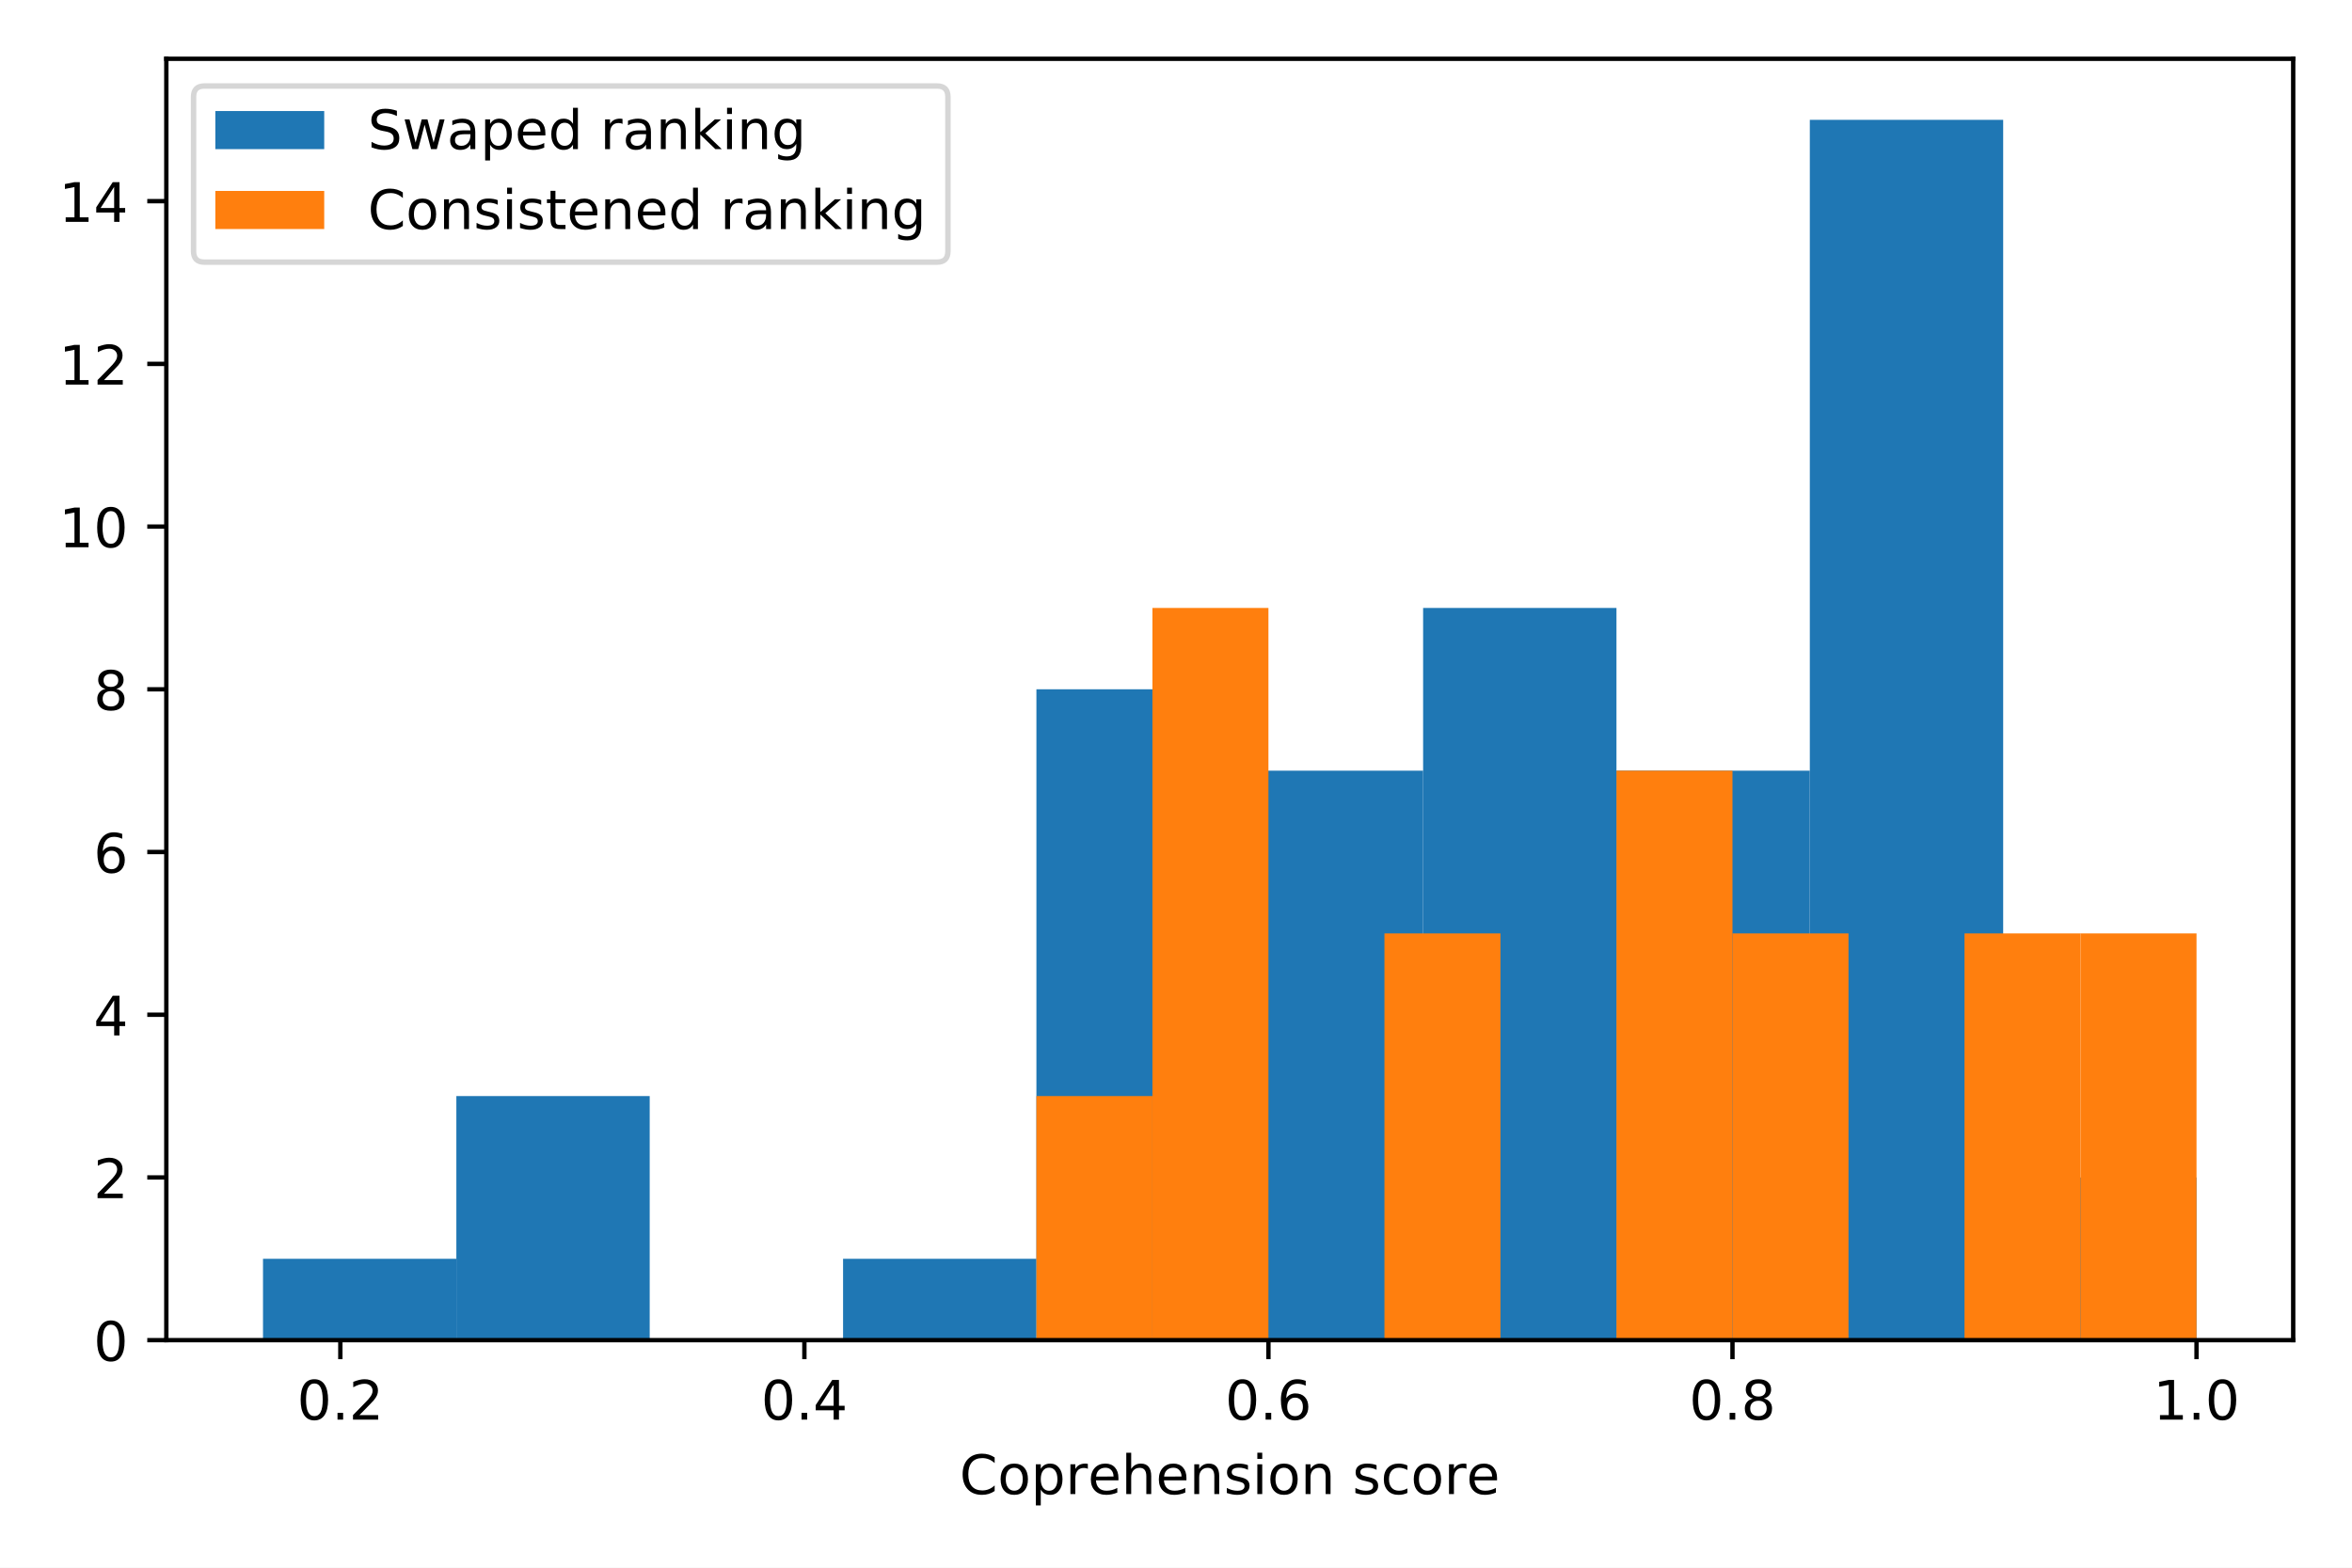
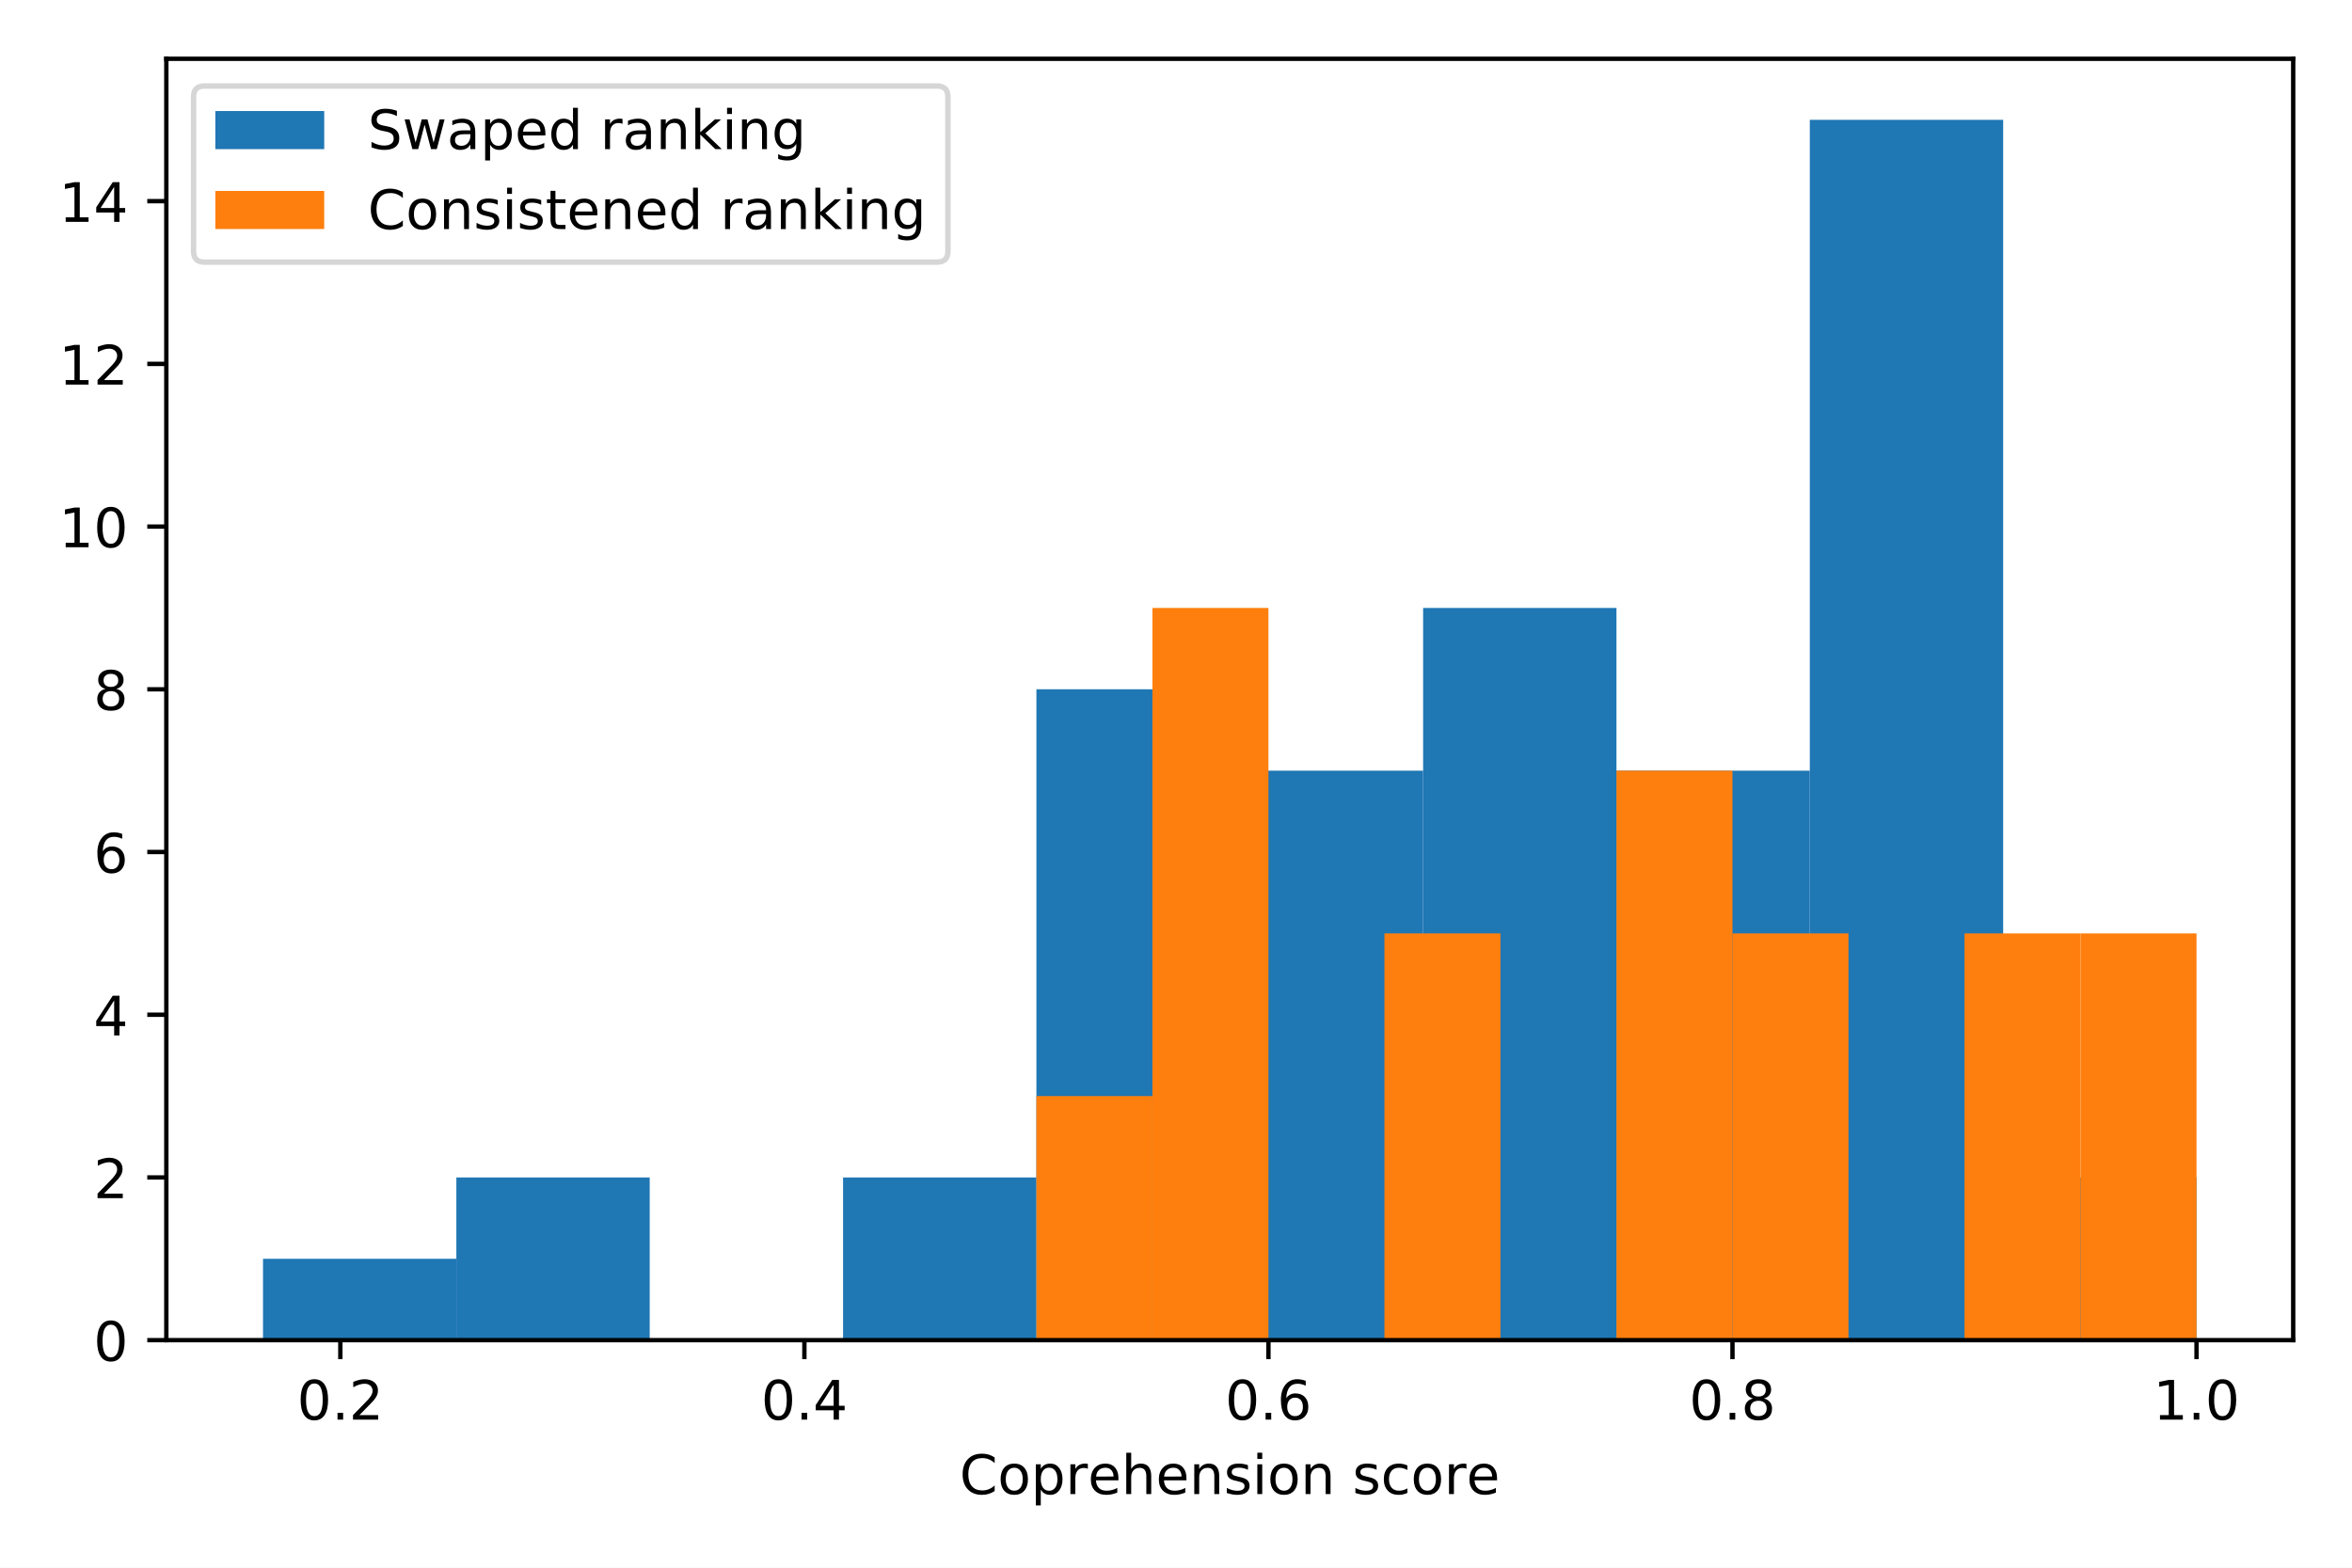
<svg xmlns="http://www.w3.org/2000/svg" xmlns:xlink="http://www.w3.org/1999/xlink" height="288pt" version="1.1" viewBox="0 0 432 288" width="432pt">
  <defs>
    <style type="text/css">
*{stroke-linecap:butt;stroke-linejoin:round;}
  </style>
  </defs>
  <g id="figure_1">
    <g id="patch_1">
      <path d="M 0 288  L 432 288  L 432 0  L 0 0  z " style="fill:#ffffff;" />
    </g>
    <g id="axes_1">
      <g id="patch_2">
        <path d="M 30.55 246.2  L 421.2 246.2  L 421.2 10.8  L 30.55 10.8  z " style="fill:#ffffff;" />
      </g>
      <g id="patch_3">
-         <path clip-path="url(#p19f928476d)" d="M 48.307 246.2  L 83.82 246.2  L 83.82 231.254  L 48.307 231.254  z " style="fill:#1f77b4;" />
+         <path clip-path="url(#p740f9ed206)" d="M 48.307 246.2  L 83.82 246.2  L 83.82 231.254  L 48.307 231.254  z " style="fill:#1f77b4;" />
      </g>
      <g id="patch_4">
-         <path clip-path="url(#p19f928476d)" d="M 83.82 246.2  L 119.334 246.2  L 119.334 201.362  L 83.82 201.362  z " style="fill:#1f77b4;" />
+         <path clip-path="url(#p740f9ed206)" d="M 83.82 246.2  L 119.334 246.2  L 119.334 216.308  L 83.82 216.308  z " style="fill:#1f77b4;" />
      </g>
      <g id="patch_5">
-         <path clip-path="url(#p19f928476d)" d="M 119.334 246.2  L 154.848 246.2  L 154.848 246.2  L 119.334 246.2  z " style="fill:#1f77b4;" />
+         <path clip-path="url(#p740f9ed206)" d="M 119.334 246.2  L 154.848 246.2  L 154.848 246.2  L 119.334 246.2  z " style="fill:#1f77b4;" />
      </g>
      <g id="patch_6">
-         <path clip-path="url(#p19f928476d)" d="M 154.848 246.2  L 190.361 246.2  L 190.361 231.254  L 154.848 231.254  z " style="fill:#1f77b4;" />
+         <path clip-path="url(#p740f9ed206)" d="M 154.848 246.2  L 190.361 246.2  L 190.361 216.308  L 154.848 216.308  z " style="fill:#1f77b4;" />
      </g>
      <g id="patch_7">
-         <path clip-path="url(#p19f928476d)" d="M 190.361 246.2  L 225.875 246.2  L 225.875 126.632  L 190.361 126.632  z " style="fill:#1f77b4;" />
+         <path clip-path="url(#p740f9ed206)" d="M 190.361 246.2  L 225.875 246.2  L 225.875 126.632  L 190.361 126.632  z " style="fill:#1f77b4;" />
      </g>
      <g id="patch_8">
-         <path clip-path="url(#p19f928476d)" d="M 225.875 246.2  L 261.389 246.2  L 261.389 141.578  L 225.875 141.578  z " style="fill:#1f77b4;" />
+         <path clip-path="url(#p740f9ed206)" d="M 225.875 246.2  L 261.389 246.2  L 261.389 141.578  L 225.875 141.578  z " style="fill:#1f77b4;" />
      </g>
      <g id="patch_9">
-         <path clip-path="url(#p19f928476d)" d="M 261.389 246.2  L 296.902 246.2  L 296.902 111.686  L 261.389 111.686  z " style="fill:#1f77b4;" />
+         <path clip-path="url(#p740f9ed206)" d="M 261.389 246.2  L 296.902 246.2  L 296.902 111.686  L 261.389 111.686  z " style="fill:#1f77b4;" />
      </g>
      <g id="patch_10">
-         <path clip-path="url(#p19f928476d)" d="M 296.902 246.2  L 332.416 246.2  L 332.416 141.578  L 296.902 141.578  z " style="fill:#1f77b4;" />
+         <path clip-path="url(#p740f9ed206)" d="M 296.902 246.2  L 332.416 246.2  L 332.416 141.578  L 296.902 141.578  z " style="fill:#1f77b4;" />
      </g>
      <g id="patch_11">
-         <path clip-path="url(#p19f928476d)" d="M 332.416 246.2  L 367.93 246.2  L 367.93 22.01  L 332.416 22.01  z " style="fill:#1f77b4;" />
+         <path clip-path="url(#p740f9ed206)" d="M 332.416 246.2  L 367.93 246.2  L 367.93 22.01  L 332.416 22.01  z " style="fill:#1f77b4;" />
      </g>
      <g id="patch_12">
-         <path clip-path="url(#p19f928476d)" d="M 367.93 246.2  L 403.443 246.2  L 403.443 216.308  L 367.93 216.308  z " style="fill:#1f77b4;" />
+         <path clip-path="url(#p740f9ed206)" d="M 367.93 246.2  L 403.443 246.2  L 403.443 216.308  L 367.93 216.308  z " style="fill:#1f77b4;" />
      </g>
      <g id="patch_13">
-         <path clip-path="url(#p19f928476d)" d="M 190.361 246.2  L 211.67 246.2  L 211.67 201.362  L 190.361 201.362  z " style="fill:#ff7f0e;" />
+         <path clip-path="url(#p740f9ed206)" d="M 190.361 246.2  L 211.67 246.2  L 211.67 201.362  L 190.361 201.362  z " style="fill:#ff7f0e;" />
      </g>
      <g id="patch_14">
-         <path clip-path="url(#p19f928476d)" d="M 211.67 246.2  L 232.978 246.2  L 232.978 111.686  L 211.67 111.686  z " style="fill:#ff7f0e;" />
+         <path clip-path="url(#p740f9ed206)" d="M 211.67 246.2  L 232.978 246.2  L 232.978 111.686  L 211.67 111.686  z " style="fill:#ff7f0e;" />
      </g>
      <g id="patch_15">
-         <path clip-path="url(#p19f928476d)" d="M 232.978 246.2  L 254.286 246.2  L 254.286 246.2  L 232.978 246.2  z " style="fill:#ff7f0e;" />
+         <path clip-path="url(#p740f9ed206)" d="M 232.978 246.2  L 254.286 246.2  L 254.286 246.2  L 232.978 246.2  z " style="fill:#ff7f0e;" />
      </g>
      <g id="patch_16">
-         <path clip-path="url(#p19f928476d)" d="M 254.286 246.2  L 275.594 246.2  L 275.594 171.47  L 254.286 171.47  z " style="fill:#ff7f0e;" />
+         <path clip-path="url(#p740f9ed206)" d="M 254.286 246.2  L 275.594 246.2  L 275.594 171.47  L 254.286 171.47  z " style="fill:#ff7f0e;" />
      </g>
      <g id="patch_17">
-         <path clip-path="url(#p19f928476d)" d="M 275.594 246.2  L 296.902 246.2  L 296.902 246.2  L 275.594 246.2  z " style="fill:#ff7f0e;" />
+         <path clip-path="url(#p740f9ed206)" d="M 275.594 246.2  L 296.902 246.2  L 296.902 246.2  L 275.594 246.2  z " style="fill:#ff7f0e;" />
      </g>
      <g id="patch_18">
-         <path clip-path="url(#p19f928476d)" d="M 296.902 246.2  L 318.21 246.2  L 318.21 141.578  L 296.902 141.578  z " style="fill:#ff7f0e;" />
+         <path clip-path="url(#p740f9ed206)" d="M 296.902 246.2  L 318.21 246.2  L 318.21 141.578  L 296.902 141.578  z " style="fill:#ff7f0e;" />
      </g>
      <g id="patch_19">
-         <path clip-path="url(#p19f928476d)" d="M 318.21 246.2  L 339.519 246.2  L 339.519 171.47  L 318.21 171.47  z " style="fill:#ff7f0e;" />
+         <path clip-path="url(#p740f9ed206)" d="M 318.21 246.2  L 339.519 246.2  L 339.519 171.47  L 318.21 171.47  z " style="fill:#ff7f0e;" />
      </g>
      <g id="patch_20">
-         <path clip-path="url(#p19f928476d)" d="M 339.519 246.2  L 360.827 246.2  L 360.827 246.2  L 339.519 246.2  z " style="fill:#ff7f0e;" />
+         <path clip-path="url(#p740f9ed206)" d="M 339.519 246.2  L 360.827 246.2  L 360.827 246.2  L 339.519 246.2  z " style="fill:#ff7f0e;" />
      </g>
      <g id="patch_21">
-         <path clip-path="url(#p19f928476d)" d="M 360.827 246.2  L 382.135 246.2  L 382.135 171.47  L 360.827 171.47  z " style="fill:#ff7f0e;" />
+         <path clip-path="url(#p740f9ed206)" d="M 360.827 246.2  L 382.135 246.2  L 382.135 171.47  L 360.827 171.47  z " style="fill:#ff7f0e;" />
      </g>
      <g id="patch_22">
-         <path clip-path="url(#p19f928476d)" d="M 382.135 246.2  L 403.443 246.2  L 403.443 171.47  L 382.135 171.47  z " style="fill:#ff7f0e;" />
+         <path clip-path="url(#p740f9ed206)" d="M 382.135 246.2  L 403.443 246.2  L 403.443 171.47  L 382.135 171.47  z " style="fill:#ff7f0e;" />
      </g>
      <g id="matplotlib.axis_1">
        <g id="xtick_1">
          <g id="line2d_1">
            <defs>
-               <path d="M 0 0  L 0 3.5  " id="m6a94ec21bc" style="stroke:#000000;stroke-width:0.8;" />
-             </defs>
-             <g>
-               <use style="stroke:#000000;stroke-width:0.8;" x="62.512" xlink:href="#m6a94ec21bc" y="246.2" />
+               <path d="M 0 0  L 0 3.5  " id="m4e3211c7eb" style="stroke:#000000;stroke-width:0.8;" />
+             </defs>
+             <g>
+               <use style="stroke:#000000;stroke-width:0.8;" x="62.512" xlink:href="#m4e3211c7eb" y="246.2" />
            </g>
          </g>
          <g id="text_1">
            <defs>
              <path d="M 31.781 66.406  Q 24.172 66.406 20.328 58.906  Q 16.5 51.422 16.5 36.375  Q 16.5 21.391 20.328 13.891  Q 24.172 6.391 31.781 6.391  Q 39.453 6.391 43.281 13.891  Q 47.125 21.391 47.125 36.375  Q 47.125 51.422 43.281 58.906  Q 39.453 66.406 31.781 66.406  z M 31.781 74.219  Q 44.047 74.219 50.516 64.516  Q 56.984 54.828 56.984 36.375  Q 56.984 17.969 50.516 8.266  Q 44.047 -1.422 31.781 -1.422  Q 19.531 -1.422 13.062 8.266  Q 6.594 17.969 6.594 36.375  Q 6.594 54.828 13.062 64.516  Q 19.531 74.219 31.781 74.219  z " id="DejaVuSans-48" />
              <path d="M 10.688 12.406  L 21 12.406  L 21 0  L 10.688 0  z " id="DejaVuSans-46" />
              <path d="M 19.188 8.297  L 53.609 8.297  L 53.609 0  L 7.328 0  L 7.328 8.297  Q 12.938 14.109 22.625 23.891  Q 32.328 33.688 34.812 36.531  Q 39.547 41.844 41.422 45.531  Q 43.312 49.219 43.312 52.781  Q 43.312 58.594 39.234 62.25  Q 35.156 65.922 28.609 65.922  Q 23.969 65.922 18.812 64.312  Q 13.672 62.703 7.812 59.422  L 7.812 69.391  Q 13.766 71.781 18.938 73  Q 24.125 74.219 28.422 74.219  Q 39.75 74.219 46.484 68.547  Q 53.219 62.891 53.219 53.422  Q 53.219 48.922 51.531 44.891  Q 49.859 40.875 45.406 35.406  Q 44.188 33.984 37.641 27.219  Q 31.109 20.453 19.188 8.297  z " id="DejaVuSans-50" />
            </defs>
            <g transform="translate(54.56071 260.7984)scale(0.1 -0.1)">
              <use xlink:href="#DejaVuSans-48" />
              <use x="63.623" xlink:href="#DejaVuSans-46" />
              <use x="95.41" xlink:href="#DejaVuSans-50" />
            </g>
          </g>
        </g>
        <g id="xtick_2">
          <g id="line2d_2">
            <g>
-               <use style="stroke:#000000;stroke-width:0.8;" x="147.745" xlink:href="#m6a94ec21bc" y="246.2" />
+               <use style="stroke:#000000;stroke-width:0.8;" x="147.745" xlink:href="#m4e3211c7eb" y="246.2" />
            </g>
          </g>
          <g id="text_2">
            <defs>
              <path d="M 37.797 64.312  L 12.891 25.391  L 37.797 25.391  z M 35.203 72.906  L 47.609 72.906  L 47.609 25.391  L 58.016 25.391  L 58.016 17.188  L 47.609 17.188  L 47.609 0  L 37.797 0  L 37.797 17.188  L 4.891 17.188  L 4.891 26.703  z " id="DejaVuSans-52" />
            </defs>
            <g transform="translate(139.7934 260.7984)scale(0.1 -0.1)">
              <use xlink:href="#DejaVuSans-48" />
              <use x="63.623" xlink:href="#DejaVuSans-46" />
              <use x="95.41" xlink:href="#DejaVuSans-52" />
            </g>
          </g>
        </g>
        <g id="xtick_3">
          <g id="line2d_3">
            <g>
-               <use style="stroke:#000000;stroke-width:0.8;" x="232.978" xlink:href="#m6a94ec21bc" y="246.2" />
+               <use style="stroke:#000000;stroke-width:0.8;" x="232.978" xlink:href="#m4e3211c7eb" y="246.2" />
            </g>
          </g>
          <g id="text_3">
            <defs>
              <path d="M 33.016 40.375  Q 26.375 40.375 22.484 35.828  Q 18.609 31.297 18.609 23.391  Q 18.609 15.531 22.484 10.953  Q 26.375 6.391 33.016 6.391  Q 39.656 6.391 43.531 10.953  Q 47.406 15.531 47.406 23.391  Q 47.406 31.297 43.531 35.828  Q 39.656 40.375 33.016 40.375  z M 52.594 71.297  L 52.594 62.312  Q 48.875 64.062 45.094 64.984  Q 41.312 65.922 37.594 65.922  Q 27.828 65.922 22.672 59.328  Q 17.531 52.734 16.797 39.406  Q 19.672 43.656 24.016 45.922  Q 28.375 48.188 33.594 48.188  Q 44.578 48.188 50.953 41.516  Q 57.328 34.859 57.328 23.391  Q 57.328 12.156 50.688 5.359  Q 44.047 -1.422 33.016 -1.422  Q 20.359 -1.422 13.672 8.266  Q 6.984 17.969 6.984 36.375  Q 6.984 53.656 15.188 63.938  Q 23.391 74.219 37.203 74.219  Q 40.922 74.219 44.703 73.484  Q 48.484 72.75 52.594 71.297  z " id="DejaVuSans-54" />
            </defs>
            <g transform="translate(225.0262 260.7984)scale(0.1 -0.1)">
              <use xlink:href="#DejaVuSans-48" />
              <use x="63.623" xlink:href="#DejaVuSans-46" />
              <use x="95.41" xlink:href="#DejaVuSans-54" />
            </g>
          </g>
        </g>
        <g id="xtick_4">
          <g id="line2d_4">
            <g>
-               <use style="stroke:#000000;stroke-width:0.8;" x="318.21" xlink:href="#m6a94ec21bc" y="246.2" />
+               <use style="stroke:#000000;stroke-width:0.8;" x="318.21" xlink:href="#m4e3211c7eb" y="246.2" />
            </g>
          </g>
          <g id="text_4">
            <defs>
              <path d="M 31.781 34.625  Q 24.75 34.625 20.719 30.859  Q 16.703 27.094 16.703 20.516  Q 16.703 13.922 20.719 10.156  Q 24.75 6.391 31.781 6.391  Q 38.812 6.391 42.859 10.172  Q 46.922 13.969 46.922 20.516  Q 46.922 27.094 42.891 30.859  Q 38.875 34.625 31.781 34.625  z M 21.922 38.812  Q 15.578 40.375 12.031 44.719  Q 8.5 49.078 8.5 55.328  Q 8.5 64.062 14.719 69.141  Q 20.953 74.219 31.781 74.219  Q 42.672 74.219 48.875 69.141  Q 55.078 64.062 55.078 55.328  Q 55.078 49.078 51.531 44.719  Q 48 40.375 41.703 38.812  Q 48.828 37.156 52.797 32.312  Q 56.781 27.484 56.781 20.516  Q 56.781 9.906 50.312 4.234  Q 43.844 -1.422 31.781 -1.422  Q 19.734 -1.422 13.25 4.234  Q 6.781 9.906 6.781 20.516  Q 6.781 27.484 10.781 32.312  Q 14.797 37.156 21.922 38.812  z M 18.312 54.391  Q 18.312 48.734 21.844 45.562  Q 25.391 42.391 31.781 42.391  Q 38.141 42.391 41.719 45.562  Q 45.312 48.734 45.312 54.391  Q 45.312 60.062 41.719 63.234  Q 38.141 66.406 31.781 66.406  Q 25.391 66.406 21.844 63.234  Q 18.312 60.062 18.312 54.391  z " id="DejaVuSans-56" />
            </defs>
            <g transform="translate(310.2589 260.7984)scale(0.1 -0.1)">
              <use xlink:href="#DejaVuSans-48" />
              <use x="63.623" xlink:href="#DejaVuSans-46" />
              <use x="95.41" xlink:href="#DejaVuSans-56" />
            </g>
          </g>
        </g>
        <g id="xtick_5">
          <g id="line2d_5">
            <g>
-               <use style="stroke:#000000;stroke-width:0.8;" x="403.443" xlink:href="#m6a94ec21bc" y="246.2" />
+               <use style="stroke:#000000;stroke-width:0.8;" x="403.443" xlink:href="#m4e3211c7eb" y="246.2" />
            </g>
          </g>
          <g id="text_5">
            <defs>
              <path d="M 12.406 8.297  L 28.516 8.297  L 28.516 63.922  L 10.984 60.406  L 10.984 69.391  L 28.422 72.906  L 38.281 72.906  L 38.281 8.297  L 54.391 8.297  L 54.391 0  L 12.406 0  z " id="DejaVuSans-49" />
            </defs>
            <g transform="translate(395.4916 260.7984)scale(0.1 -0.1)">
              <use xlink:href="#DejaVuSans-49" />
              <use x="63.623" xlink:href="#DejaVuSans-46" />
              <use x="95.41" xlink:href="#DejaVuSans-48" />
            </g>
          </g>
        </g>
        <g id="text_6">
          <defs>
            <path d="M 64.406 67.281  L 64.406 56.891  Q 59.422 61.531 53.781 63.812  Q 48.141 66.109 41.797 66.109  Q 29.297 66.109 22.656 58.469  Q 16.016 50.828 16.016 36.375  Q 16.016 21.969 22.656 14.328  Q 29.297 6.688 41.797 6.688  Q 48.141 6.688 53.781 8.984  Q 59.422 11.281 64.406 15.922  L 64.406 5.609  Q 59.234 2.094 53.438 0.328  Q 47.656 -1.422 41.219 -1.422  Q 24.656 -1.422 15.125 8.703  Q 5.609 18.844 5.609 36.375  Q 5.609 53.953 15.125 64.078  Q 24.656 74.219 41.219 74.219  Q 47.75 74.219 53.531 72.484  Q 59.328 70.75 64.406 67.281  z " id="DejaVuSans-67" />
            <path d="M 30.609 48.391  Q 23.391 48.391 19.188 42.75  Q 14.984 37.109 14.984 27.297  Q 14.984 17.484 19.156 11.844  Q 23.344 6.203 30.609 6.203  Q 37.797 6.203 41.984 11.859  Q 46.188 17.531 46.188 27.297  Q 46.188 37.016 41.984 42.703  Q 37.797 48.391 30.609 48.391  z M 30.609 56  Q 42.328 56 49.016 48.375  Q 55.719 40.766 55.719 27.297  Q 55.719 13.875 49.016 6.219  Q 42.328 -1.422 30.609 -1.422  Q 18.844 -1.422 12.172 6.219  Q 5.516 13.875 5.516 27.297  Q 5.516 40.766 12.172 48.375  Q 18.844 56 30.609 56  z " id="DejaVuSans-111" />
            <path d="M 18.109 8.203  L 18.109 -20.797  L 9.078 -20.797  L 9.078 54.688  L 18.109 54.688  L 18.109 46.391  Q 20.953 51.266 25.266 53.625  Q 29.594 56 35.594 56  Q 45.562 56 51.781 48.094  Q 58.016 40.188 58.016 27.297  Q 58.016 14.406 51.781 6.484  Q 45.562 -1.422 35.594 -1.422  Q 29.594 -1.422 25.266 0.953  Q 20.953 3.328 18.109 8.203  z M 48.688 27.297  Q 48.688 37.203 44.609 42.844  Q 40.531 48.484 33.406 48.484  Q 26.266 48.484 22.188 42.844  Q 18.109 37.203 18.109 27.297  Q 18.109 17.391 22.188 11.75  Q 26.266 6.109 33.406 6.109  Q 40.531 6.109 44.609 11.75  Q 48.688 17.391 48.688 27.297  z " id="DejaVuSans-112" />
            <path d="M 41.109 46.297  Q 39.594 47.172 37.812 47.578  Q 36.031 48 33.891 48  Q 26.266 48 22.188 43.047  Q 18.109 38.094 18.109 28.812  L 18.109 0  L 9.078 0  L 9.078 54.688  L 18.109 54.688  L 18.109 46.188  Q 20.953 51.172 25.484 53.578  Q 30.031 56 36.531 56  Q 37.453 56 38.578 55.875  Q 39.703 55.766 41.062 55.516  z " id="DejaVuSans-114" />
            <path d="M 56.203 29.594  L 56.203 25.203  L 14.891 25.203  Q 15.484 15.922 20.484 11.062  Q 25.484 6.203 34.422 6.203  Q 39.594 6.203 44.453 7.469  Q 49.312 8.734 54.109 11.281  L 54.109 2.781  Q 49.266 0.734 44.188 -0.344  Q 39.109 -1.422 33.891 -1.422  Q 20.797 -1.422 13.156 6.188  Q 5.516 13.812 5.516 26.812  Q 5.516 40.234 12.766 48.109  Q 20.016 56 32.328 56  Q 43.359 56 49.781 48.891  Q 56.203 41.797 56.203 29.594  z M 47.219 32.234  Q 47.125 39.594 43.094 43.984  Q 39.062 48.391 32.422 48.391  Q 24.906 48.391 20.391 44.141  Q 15.875 39.891 15.188 32.172  z " id="DejaVuSans-101" />
            <path d="M 54.891 33.016  L 54.891 0  L 45.906 0  L 45.906 32.719  Q 45.906 40.484 42.875 44.328  Q 39.844 48.188 33.797 48.188  Q 26.516 48.188 22.312 43.547  Q 18.109 38.922 18.109 30.906  L 18.109 0  L 9.078 0  L 9.078 75.984  L 18.109 75.984  L 18.109 46.188  Q 21.344 51.125 25.703 53.562  Q 30.078 56 35.797 56  Q 45.219 56 50.047 50.172  Q 54.891 44.344 54.891 33.016  z " id="DejaVuSans-104" />
            <path d="M 54.891 33.016  L 54.891 0  L 45.906 0  L 45.906 32.719  Q 45.906 40.484 42.875 44.328  Q 39.844 48.188 33.797 48.188  Q 26.516 48.188 22.312 43.547  Q 18.109 38.922 18.109 30.906  L 18.109 0  L 9.078 0  L 9.078 54.688  L 18.109 54.688  L 18.109 46.188  Q 21.344 51.125 25.703 53.562  Q 30.078 56 35.797 56  Q 45.219 56 50.047 50.172  Q 54.891 44.344 54.891 33.016  z " id="DejaVuSans-110" />
            <path d="M 44.281 53.078  L 44.281 44.578  Q 40.484 46.531 36.375 47.5  Q 32.281 48.484 27.875 48.484  Q 21.188 48.484 17.844 46.438  Q 14.5 44.391 14.5 40.281  Q 14.5 37.156 16.891 35.375  Q 19.281 33.594 26.516 31.984  L 29.594 31.297  Q 39.156 29.25 43.188 25.516  Q 47.219 21.781 47.219 15.094  Q 47.219 7.469 41.188 3.016  Q 35.156 -1.422 24.609 -1.422  Q 20.219 -1.422 15.453 -0.562  Q 10.688 0.297 5.422 2  L 5.422 11.281  Q 10.406 8.688 15.234 7.391  Q 20.062 6.109 24.812 6.109  Q 31.156 6.109 34.562 8.281  Q 37.984 10.453 37.984 14.406  Q 37.984 18.062 35.516 20.016  Q 33.062 21.969 24.703 23.781  L 21.578 24.516  Q 13.234 26.266 9.516 29.906  Q 5.812 33.547 5.812 39.891  Q 5.812 47.609 11.281 51.797  Q 16.75 56 26.812 56  Q 31.781 56 36.172 55.266  Q 40.578 54.547 44.281 53.078  z " id="DejaVuSans-115" />
            <path d="M 9.422 54.688  L 18.406 54.688  L 18.406 0  L 9.422 0  z M 9.422 75.984  L 18.406 75.984  L 18.406 64.594  L 9.422 64.594  z " id="DejaVuSans-105" />
            <path id="DejaVuSans-32" />
            <path d="M 48.781 52.594  L 48.781 44.188  Q 44.969 46.297 41.141 47.344  Q 37.312 48.391 33.406 48.391  Q 24.656 48.391 19.812 42.844  Q 14.984 37.312 14.984 27.297  Q 14.984 17.281 19.812 11.734  Q 24.656 6.203 33.406 6.203  Q 37.312 6.203 41.141 7.25  Q 44.969 8.297 48.781 10.406  L 48.781 2.094  Q 45.016 0.344 40.984 -0.531  Q 36.969 -1.422 32.422 -1.422  Q 20.062 -1.422 12.781 6.344  Q 5.516 14.109 5.516 27.297  Q 5.516 40.672 12.859 48.328  Q 20.219 56 33.016 56  Q 37.156 56 41.109 55.141  Q 45.062 54.297 48.781 52.594  z " id="DejaVuSans-99" />
          </defs>
          <g transform="translate(176.2508 274.4766)scale(0.1 -0.1)">
            <use xlink:href="#DejaVuSans-67" />
            <use x="69.824" xlink:href="#DejaVuSans-111" />
            <use x="131.006" xlink:href="#DejaVuSans-112" />
            <use x="194.482" xlink:href="#DejaVuSans-114" />
            <use x="235.564" xlink:href="#DejaVuSans-101" />
            <use x="297.088" xlink:href="#DejaVuSans-104" />
            <use x="360.467" xlink:href="#DejaVuSans-101" />
            <use x="421.99" xlink:href="#DejaVuSans-110" />
            <use x="485.369" xlink:href="#DejaVuSans-115" />
            <use x="537.469" xlink:href="#DejaVuSans-105" />
            <use x="565.252" xlink:href="#DejaVuSans-111" />
            <use x="626.434" xlink:href="#DejaVuSans-110" />
            <use x="689.812" xlink:href="#DejaVuSans-32" />
            <use x="721.6" xlink:href="#DejaVuSans-115" />
            <use x="773.699" xlink:href="#DejaVuSans-99" />
            <use x="828.68" xlink:href="#DejaVuSans-111" />
            <use x="889.861" xlink:href="#DejaVuSans-114" />
            <use x="930.943" xlink:href="#DejaVuSans-101" />
          </g>
        </g>
      </g>
      <g id="matplotlib.axis_2">
        <g id="ytick_1">
          <g id="line2d_6">
            <defs>
-               <path d="M 0 0  L -3.5 0  " id="m5a12771a22" style="stroke:#000000;stroke-width:0.8;" />
-             </defs>
-             <g>
-               <use style="stroke:#000000;stroke-width:0.8;" x="30.55" xlink:href="#m5a12771a22" y="246.2" />
+               <path d="M 0 0  L -3.5 0  " id="mf6a8e9eab8" style="stroke:#000000;stroke-width:0.8;" />
+             </defs>
+             <g>
+               <use style="stroke:#000000;stroke-width:0.8;" x="30.55" xlink:href="#mf6a8e9eab8" y="246.2" />
            </g>
          </g>
          <g id="text_7">
            <g transform="translate(17.1875 249.9992)scale(0.1 -0.1)">
              <use xlink:href="#DejaVuSans-48" />
            </g>
          </g>
        </g>
        <g id="ytick_2">
          <g id="line2d_7">
            <g>
-               <use style="stroke:#000000;stroke-width:0.8;" x="30.55" xlink:href="#m5a12771a22" y="216.308" />
+               <use style="stroke:#000000;stroke-width:0.8;" x="30.55" xlink:href="#mf6a8e9eab8" y="216.308" />
            </g>
          </g>
          <g id="text_8">
            <g transform="translate(17.1875 220.1072)scale(0.1 -0.1)">
              <use xlink:href="#DejaVuSans-50" />
            </g>
          </g>
        </g>
        <g id="ytick_3">
          <g id="line2d_8">
            <g>
-               <use style="stroke:#000000;stroke-width:0.8;" x="30.55" xlink:href="#m5a12771a22" y="186.416" />
+               <use style="stroke:#000000;stroke-width:0.8;" x="30.55" xlink:href="#mf6a8e9eab8" y="186.416" />
            </g>
          </g>
          <g id="text_9">
            <g transform="translate(17.1875 190.2151)scale(0.1 -0.1)">
              <use xlink:href="#DejaVuSans-52" />
            </g>
          </g>
        </g>
        <g id="ytick_4">
          <g id="line2d_9">
            <g>
-               <use style="stroke:#000000;stroke-width:0.8;" x="30.55" xlink:href="#m5a12771a22" y="156.524" />
+               <use style="stroke:#000000;stroke-width:0.8;" x="30.55" xlink:href="#mf6a8e9eab8" y="156.524" />
            </g>
          </g>
          <g id="text_10">
            <g transform="translate(17.1875 160.323)scale(0.1 -0.1)">
              <use xlink:href="#DejaVuSans-54" />
            </g>
          </g>
        </g>
        <g id="ytick_5">
          <g id="line2d_10">
            <g>
-               <use style="stroke:#000000;stroke-width:0.8;" x="30.55" xlink:href="#m5a12771a22" y="126.632" />
+               <use style="stroke:#000000;stroke-width:0.8;" x="30.55" xlink:href="#mf6a8e9eab8" y="126.632" />
            </g>
          </g>
          <g id="text_11">
            <g transform="translate(17.1875 130.431)scale(0.1 -0.1)">
              <use xlink:href="#DejaVuSans-56" />
            </g>
          </g>
        </g>
        <g id="ytick_6">
          <g id="line2d_11">
            <g>
-               <use style="stroke:#000000;stroke-width:0.8;" x="30.55" xlink:href="#m5a12771a22" y="96.74" />
+               <use style="stroke:#000000;stroke-width:0.8;" x="30.55" xlink:href="#mf6a8e9eab8" y="96.74" />
            </g>
          </g>
          <g id="text_12">
            <g transform="translate(10.825 100.5389)scale(0.1 -0.1)">
              <use xlink:href="#DejaVuSans-49" />
              <use x="63.623" xlink:href="#DejaVuSans-48" />
            </g>
          </g>
        </g>
        <g id="ytick_7">
          <g id="line2d_12">
            <g>
-               <use style="stroke:#000000;stroke-width:0.8;" x="30.55" xlink:href="#m5a12771a22" y="66.848" />
+               <use style="stroke:#000000;stroke-width:0.8;" x="30.55" xlink:href="#mf6a8e9eab8" y="66.848" />
            </g>
          </g>
          <g id="text_13">
            <g transform="translate(10.825 70.64684)scale(0.1 -0.1)">
              <use xlink:href="#DejaVuSans-49" />
              <use x="63.623" xlink:href="#DejaVuSans-50" />
            </g>
          </g>
        </g>
        <g id="ytick_8">
          <g id="line2d_13">
            <g>
-               <use style="stroke:#000000;stroke-width:0.8;" x="30.55" xlink:href="#m5a12771a22" y="36.956" />
+               <use style="stroke:#000000;stroke-width:0.8;" x="30.55" xlink:href="#mf6a8e9eab8" y="36.956" />
            </g>
          </g>
          <g id="text_14">
            <g transform="translate(10.825 40.75477)scale(0.1 -0.1)">
              <use xlink:href="#DejaVuSans-49" />
              <use x="63.623" xlink:href="#DejaVuSans-52" />
            </g>
          </g>
        </g>
      </g>
      <g id="patch_23">
        <path d="M 30.55 246.2  L 30.55 10.8  " style="fill:none;stroke:#000000;stroke-linecap:square;stroke-linejoin:miter;stroke-width:0.8;" />
      </g>
      <g id="patch_24">
        <path d="M 421.2 246.2  L 421.2 10.8  " style="fill:none;stroke:#000000;stroke-linecap:square;stroke-linejoin:miter;stroke-width:0.8;" />
      </g>
      <g id="patch_25">
        <path d="M 30.55 246.2  L 421.2 246.2  " style="fill:none;stroke:#000000;stroke-linecap:square;stroke-linejoin:miter;stroke-width:0.8;" />
      </g>
      <g id="patch_26">
        <path d="M 30.55 10.8  L 421.2 10.8  " style="fill:none;stroke:#000000;stroke-linecap:square;stroke-linejoin:miter;stroke-width:0.8;" />
      </g>
      <g id="legend_1">
        <g id="patch_27">
          <path d="M 37.55 48.156  L 172.108 48.156  Q 174.108 48.156 174.108 46.156  L 174.108 17.8  Q 174.108 15.8 172.108 15.8  L 37.55 15.8  Q 35.55 15.8 35.55 17.8  L 35.55 46.156  Q 35.55 48.156 37.55 48.156  z " style="fill:#ffffff;opacity:0.8;stroke:#cccccc;stroke-linejoin:miter;" />
        </g>
        <g id="patch_28">
          <path d="M 39.55 27.398  L 59.55 27.398  L 59.55 20.398  L 39.55 20.398  z " style="fill:#1f77b4;" />
        </g>
        <g id="text_15">
          <defs>
            <path d="M 53.516 70.516  L 53.516 60.891  Q 47.906 63.578 42.922 64.891  Q 37.938 66.219 33.297 66.219  Q 25.25 66.219 20.875 63.094  Q 16.5 59.969 16.5 54.203  Q 16.5 49.359 19.406 46.891  Q 22.312 44.438 30.422 42.922  L 36.375 41.703  Q 47.406 39.594 52.656 34.297  Q 57.906 29 57.906 20.125  Q 57.906 9.516 50.797 4.047  Q 43.703 -1.422 29.984 -1.422  Q 24.812 -1.422 18.969 -0.25  Q 13.141 0.922 6.891 3.219  L 6.891 13.375  Q 12.891 10.016 18.656 8.297  Q 24.422 6.594 29.984 6.594  Q 38.422 6.594 43.016 9.906  Q 47.609 13.234 47.609 19.391  Q 47.609 24.75 44.312 27.781  Q 41.016 30.812 33.5 32.328  L 27.484 33.5  Q 16.453 35.688 11.516 40.375  Q 6.594 45.062 6.594 53.422  Q 6.594 63.094 13.406 68.656  Q 20.219 74.219 32.172 74.219  Q 37.312 74.219 42.625 73.281  Q 47.953 72.359 53.516 70.516  z " id="DejaVuSans-83" />
            <path d="M 4.203 54.688  L 13.188 54.688  L 24.422 12.016  L 35.594 54.688  L 46.188 54.688  L 57.422 12.016  L 68.609 54.688  L 77.594 54.688  L 63.281 0  L 52.688 0  L 40.922 44.828  L 29.109 0  L 18.5 0  z " id="DejaVuSans-119" />
            <path d="M 34.281 27.484  Q 23.391 27.484 19.188 25  Q 14.984 22.516 14.984 16.5  Q 14.984 11.719 18.141 8.906  Q 21.297 6.109 26.703 6.109  Q 34.188 6.109 38.703 11.406  Q 43.219 16.703 43.219 25.484  L 43.219 27.484  z M 52.203 31.203  L 52.203 0  L 43.219 0  L 43.219 8.297  Q 40.141 3.328 35.547 0.953  Q 30.953 -1.422 24.312 -1.422  Q 15.922 -1.422 10.953 3.297  Q 6 8.016 6 15.922  Q 6 25.141 12.172 29.828  Q 18.359 34.516 30.609 34.516  L 43.219 34.516  L 43.219 35.406  Q 43.219 41.609 39.141 45  Q 35.062 48.391 27.688 48.391  Q 23 48.391 18.547 47.266  Q 14.109 46.141 10.016 43.891  L 10.016 52.203  Q 14.938 54.109 19.578 55.047  Q 24.219 56 28.609 56  Q 40.484 56 46.344 49.844  Q 52.203 43.703 52.203 31.203  z " id="DejaVuSans-97" />
            <path d="M 45.406 46.391  L 45.406 75.984  L 54.391 75.984  L 54.391 0  L 45.406 0  L 45.406 8.203  Q 42.578 3.328 38.25 0.953  Q 33.938 -1.422 27.875 -1.422  Q 17.969 -1.422 11.734 6.484  Q 5.516 14.406 5.516 27.297  Q 5.516 40.188 11.734 48.094  Q 17.969 56 27.875 56  Q 33.938 56 38.25 53.625  Q 42.578 51.266 45.406 46.391  z M 14.797 27.297  Q 14.797 17.391 18.875 11.75  Q 22.953 6.109 30.078 6.109  Q 37.203 6.109 41.297 11.75  Q 45.406 17.391 45.406 27.297  Q 45.406 37.203 41.297 42.844  Q 37.203 48.484 30.078 48.484  Q 22.953 48.484 18.875 42.844  Q 14.797 37.203 14.797 27.297  z " id="DejaVuSans-100" />
            <path d="M 9.078 75.984  L 18.109 75.984  L 18.109 31.109  L 44.922 54.688  L 56.391 54.688  L 27.391 29.109  L 57.625 0  L 45.906 0  L 18.109 26.703  L 18.109 0  L 9.078 0  z " id="DejaVuSans-107" />
            <path d="M 45.406 27.984  Q 45.406 37.75 41.375 43.109  Q 37.359 48.484 30.078 48.484  Q 22.859 48.484 18.828 43.109  Q 14.797 37.75 14.797 27.984  Q 14.797 18.266 18.828 12.891  Q 22.859 7.516 30.078 7.516  Q 37.359 7.516 41.375 12.891  Q 45.406 18.266 45.406 27.984  z M 54.391 6.781  Q 54.391 -7.172 48.188 -13.984  Q 42 -20.797 29.203 -20.797  Q 24.469 -20.797 20.266 -20.094  Q 16.062 -19.391 12.109 -17.922  L 12.109 -9.188  Q 16.062 -11.328 19.922 -12.344  Q 23.781 -13.375 27.781 -13.375  Q 36.625 -13.375 41.016 -8.766  Q 45.406 -4.156 45.406 5.172  L 45.406 9.625  Q 42.625 4.781 38.281 2.391  Q 33.938 0 27.875 0  Q 17.828 0 11.672 7.656  Q 5.516 15.328 5.516 27.984  Q 5.516 40.672 11.672 48.328  Q 17.828 56 27.875 56  Q 33.938 56 38.281 53.609  Q 42.625 51.219 45.406 46.391  L 45.406 54.688  L 54.391 54.688  z " id="DejaVuSans-103" />
          </defs>
          <g transform="translate(67.55 27.39844)scale(0.1 -0.1)">
            <use xlink:href="#DejaVuSans-83" />
            <use x="63.477" xlink:href="#DejaVuSans-119" />
            <use x="145.264" xlink:href="#DejaVuSans-97" />
            <use x="206.543" xlink:href="#DejaVuSans-112" />
            <use x="270.02" xlink:href="#DejaVuSans-101" />
            <use x="331.543" xlink:href="#DejaVuSans-100" />
            <use x="395.02" xlink:href="#DejaVuSans-32" />
            <use x="426.807" xlink:href="#DejaVuSans-114" />
            <use x="467.92" xlink:href="#DejaVuSans-97" />
            <use x="529.199" xlink:href="#DejaVuSans-110" />
            <use x="592.578" xlink:href="#DejaVuSans-107" />
            <use x="650.488" xlink:href="#DejaVuSans-105" />
            <use x="678.271" xlink:href="#DejaVuSans-110" />
            <use x="741.65" xlink:href="#DejaVuSans-103" />
          </g>
        </g>
        <g id="patch_29">
          <path d="M 39.55 42.077  L 59.55 42.077  L 59.55 35.077  L 39.55 35.077  z " style="fill:#ff7f0e;" />
        </g>
        <g id="text_16">
          <defs>
            <path d="M 18.312 70.219  L 18.312 54.688  L 36.812 54.688  L 36.812 47.703  L 18.312 47.703  L 18.312 18.016  Q 18.312 11.328 20.141 9.422  Q 21.969 7.516 27.594 7.516  L 36.812 7.516  L 36.812 0  L 27.594 0  Q 17.188 0 13.234 3.875  Q 9.281 7.766 9.281 18.016  L 9.281 47.703  L 2.688 47.703  L 2.688 54.688  L 9.281 54.688  L 9.281 70.219  z " id="DejaVuSans-116" />
          </defs>
          <g transform="translate(67.55 42.07656)scale(0.1 -0.1)">
            <use xlink:href="#DejaVuSans-67" />
            <use x="69.824" xlink:href="#DejaVuSans-111" />
            <use x="131.006" xlink:href="#DejaVuSans-110" />
            <use x="194.385" xlink:href="#DejaVuSans-115" />
            <use x="246.484" xlink:href="#DejaVuSans-105" />
            <use x="274.268" xlink:href="#DejaVuSans-115" />
            <use x="326.367" xlink:href="#DejaVuSans-116" />
            <use x="365.576" xlink:href="#DejaVuSans-101" />
            <use x="427.1" xlink:href="#DejaVuSans-110" />
            <use x="490.479" xlink:href="#DejaVuSans-101" />
            <use x="552.002" xlink:href="#DejaVuSans-100" />
            <use x="615.479" xlink:href="#DejaVuSans-32" />
            <use x="647.266" xlink:href="#DejaVuSans-114" />
            <use x="688.379" xlink:href="#DejaVuSans-97" />
            <use x="749.658" xlink:href="#DejaVuSans-110" />
            <use x="813.037" xlink:href="#DejaVuSans-107" />
            <use x="870.947" xlink:href="#DejaVuSans-105" />
            <use x="898.73" xlink:href="#DejaVuSans-110" />
            <use x="962.109" xlink:href="#DejaVuSans-103" />
          </g>
        </g>
      </g>
    </g>
  </g>
  <defs>
-     <clipPath id="p19f928476d">
+     <clipPath id="p740f9ed206">
      <rect height="235.4" width="390.65" x="30.55" y="10.8" />
    </clipPath>
  </defs>
</svg>
